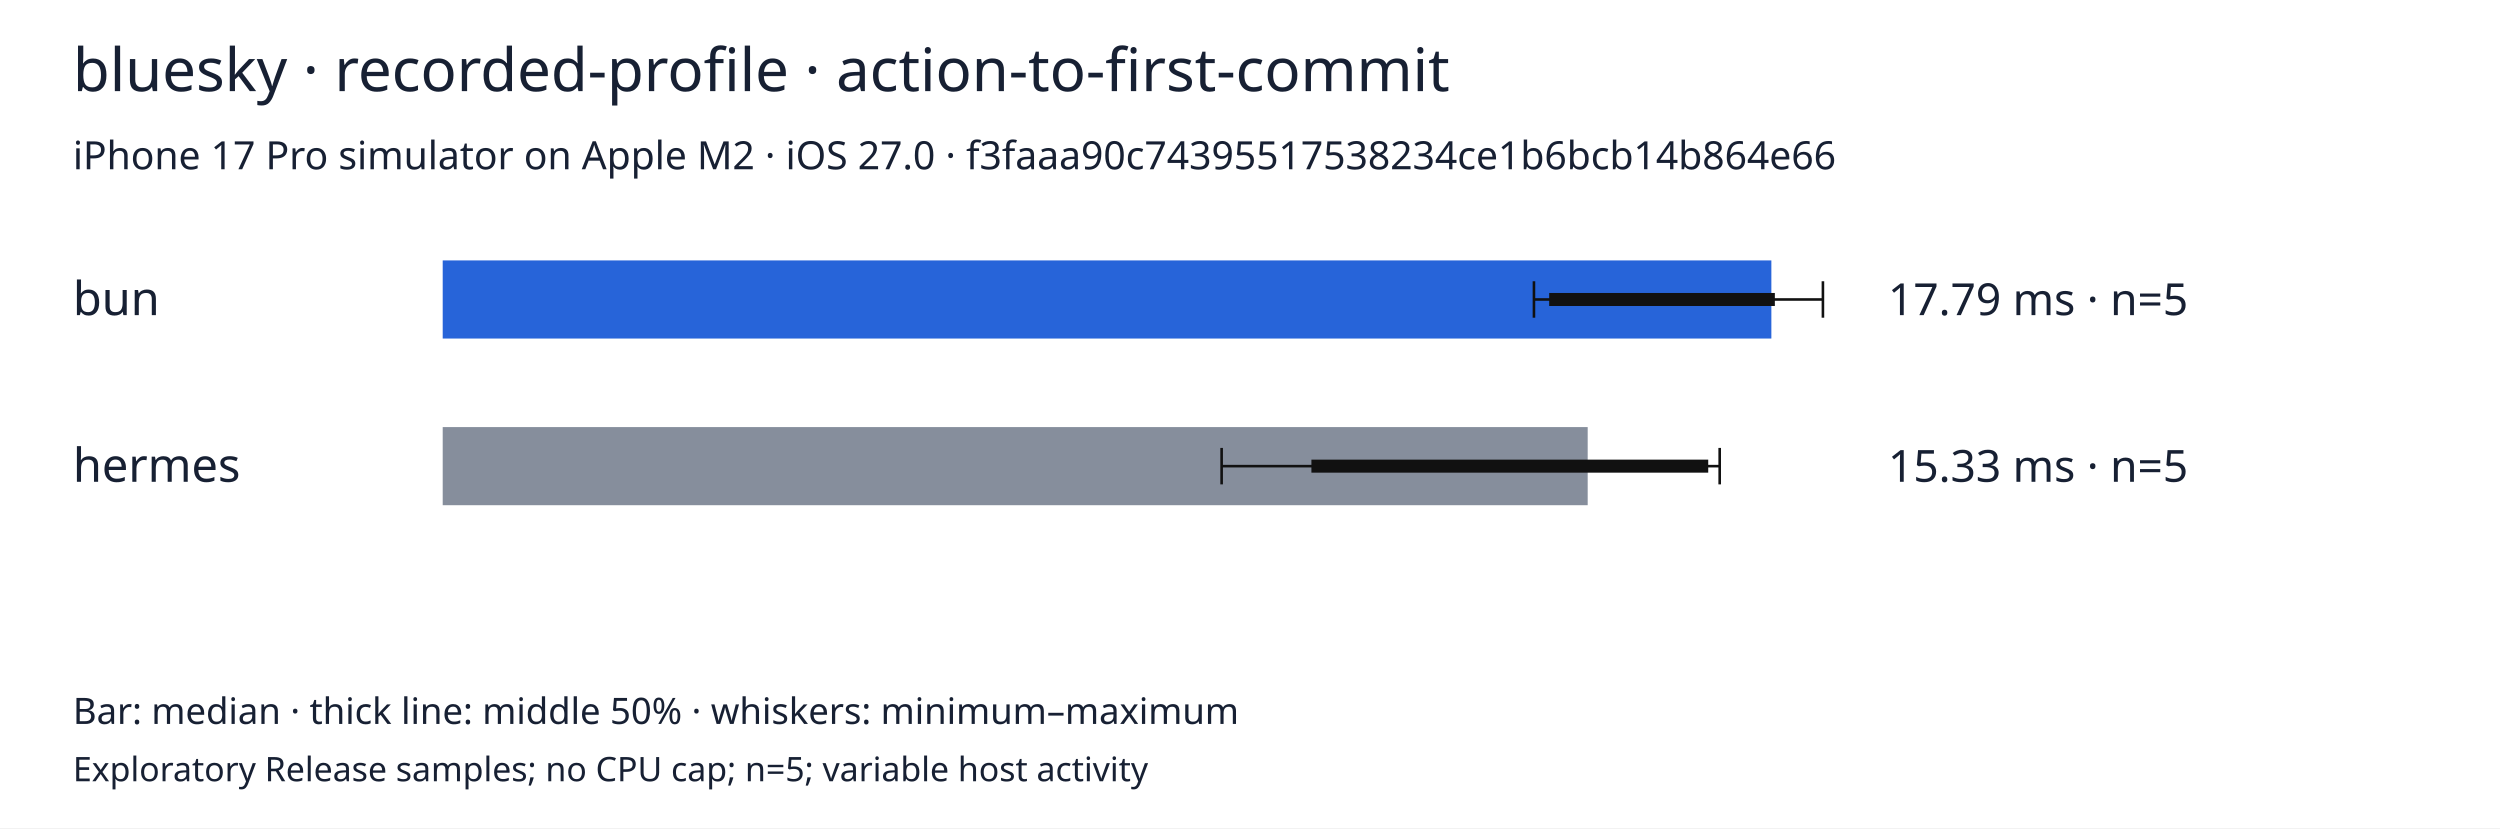
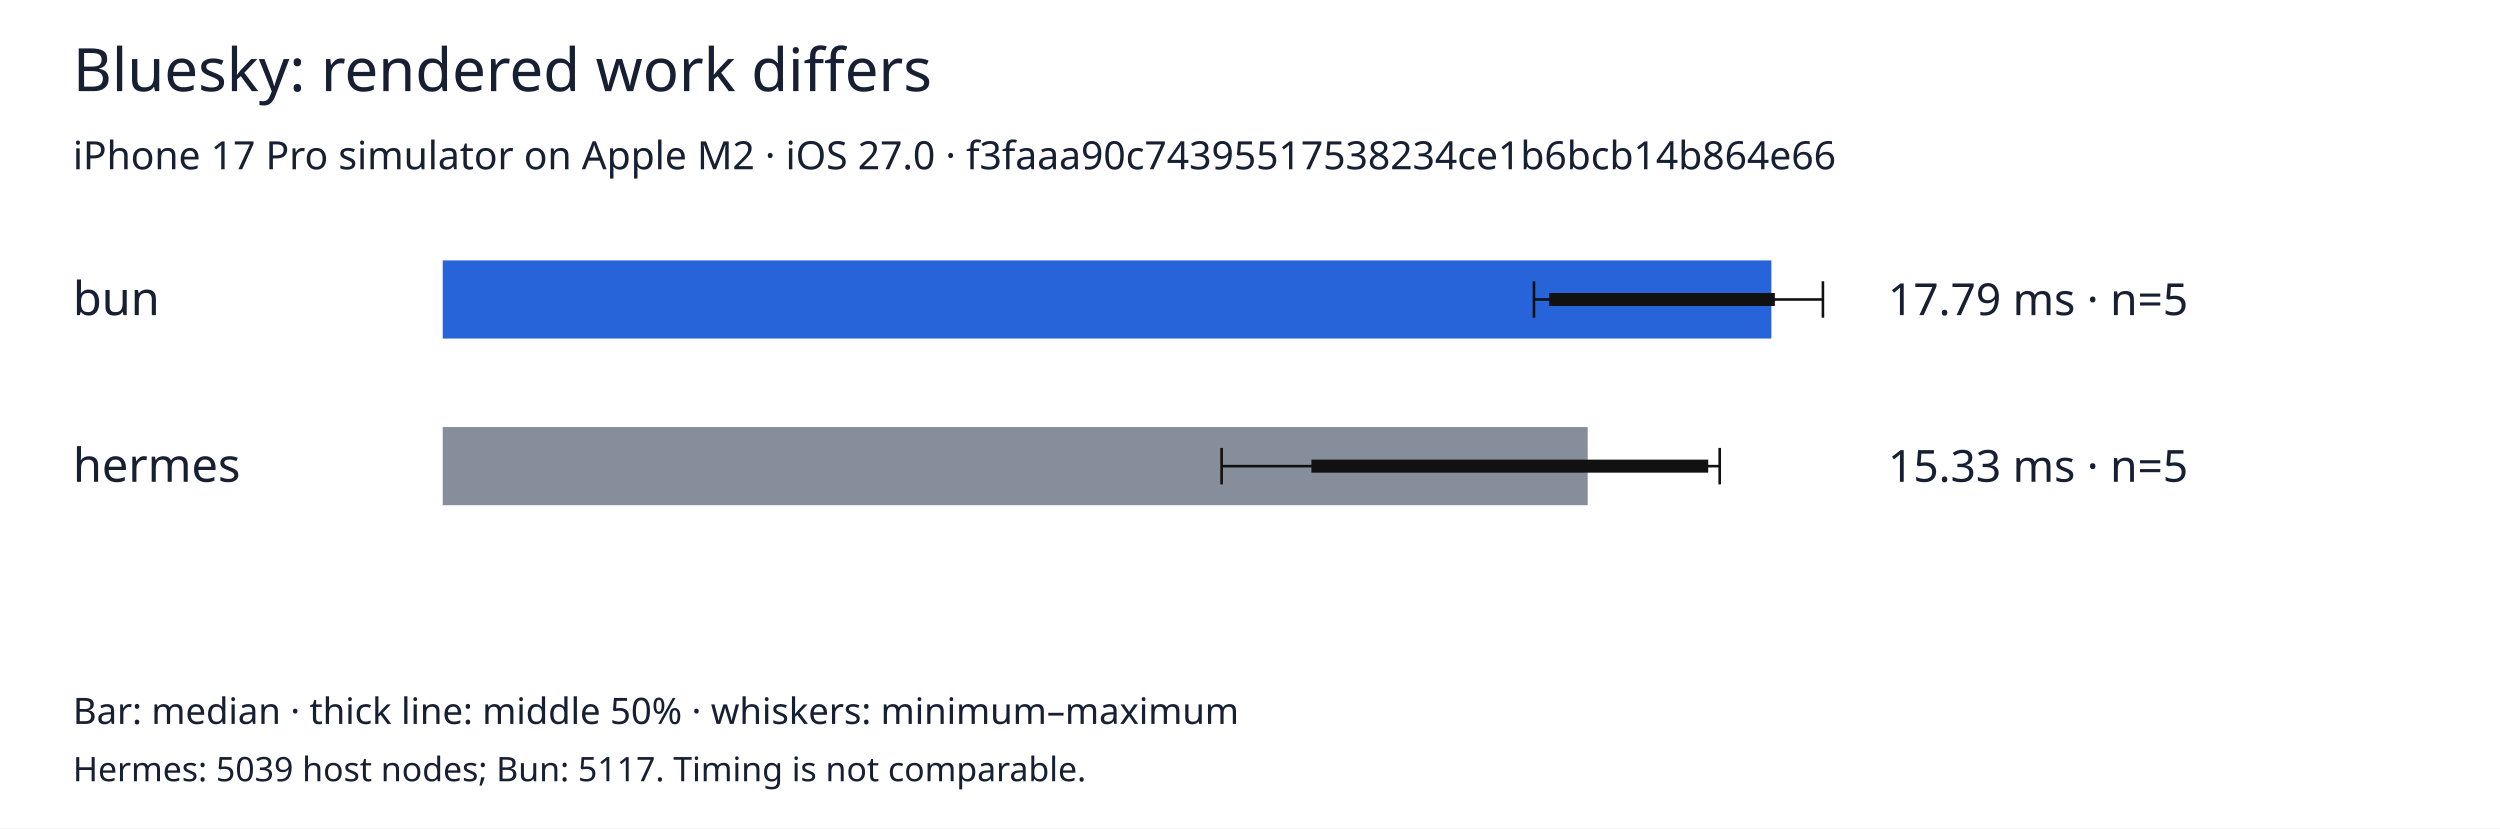
<svg xmlns="http://www.w3.org/2000/svg" width="960" height="318" viewBox="0 0 960 318">
  <rect width="100%" height="100%" fill="#fff" />
  <g font-family="system-ui, sans-serif" fill="#172033">
-     <text x="28" y="35" font-size="23">bluesky · recorded-profile · action-to-first-commit</text>
+     <text x="28" y="35" font-size="23">Bluesky: rendered work differs</text>
    <text x="28" y="65" font-size="15">iPhone 17 Pro simulator on Apple M2 · iOS 27.0 · f3faaa90c74395517538234ce1b6bcb14b864e66</text>
    <text x="28" y="121" font-size="18">bun</text>
    <rect x="170" y="100" width="510.203" height="30" fill="#2764d9" />
    <path d="M589.036,115 H700 M589.036,108 V122 M700,108 V122" stroke="#111" fill="none" />
    <path d="M594.885,115 H681.544" stroke="#111" stroke-width="5" />
    <text x="725" y="121" font-size="17">17.79 ms · n=5</text>
    <text x="28" y="185" font-size="18">hermes</text>
    <rect x="170" y="164" width="439.672" height="30" fill="#868e9c" />
    <path d="M469.106,179 H660.361 M469.106,172 V186 M660.361,172 V186" stroke="#111" fill="none" />
    <path d="M503.582,179 H655.959" stroke="#111" stroke-width="5" />
    <text x="725" y="185" font-size="17">15.33 ms · n=5</text>
    <text x="28" y="278" font-size="14">Bar: median · thick line: middle 50% · whiskers: minimum–maximum</text>
-     <text x="28" y="300" font-size="13">Exploratory Release samples; no CPU cap; n=5; variable host activity</text>
+     <text x="28" y="300" font-size="13">Hermes: 5039 host nodes; Bun: 5117. Timing is not comparable.</text>
  </g>
</svg>
